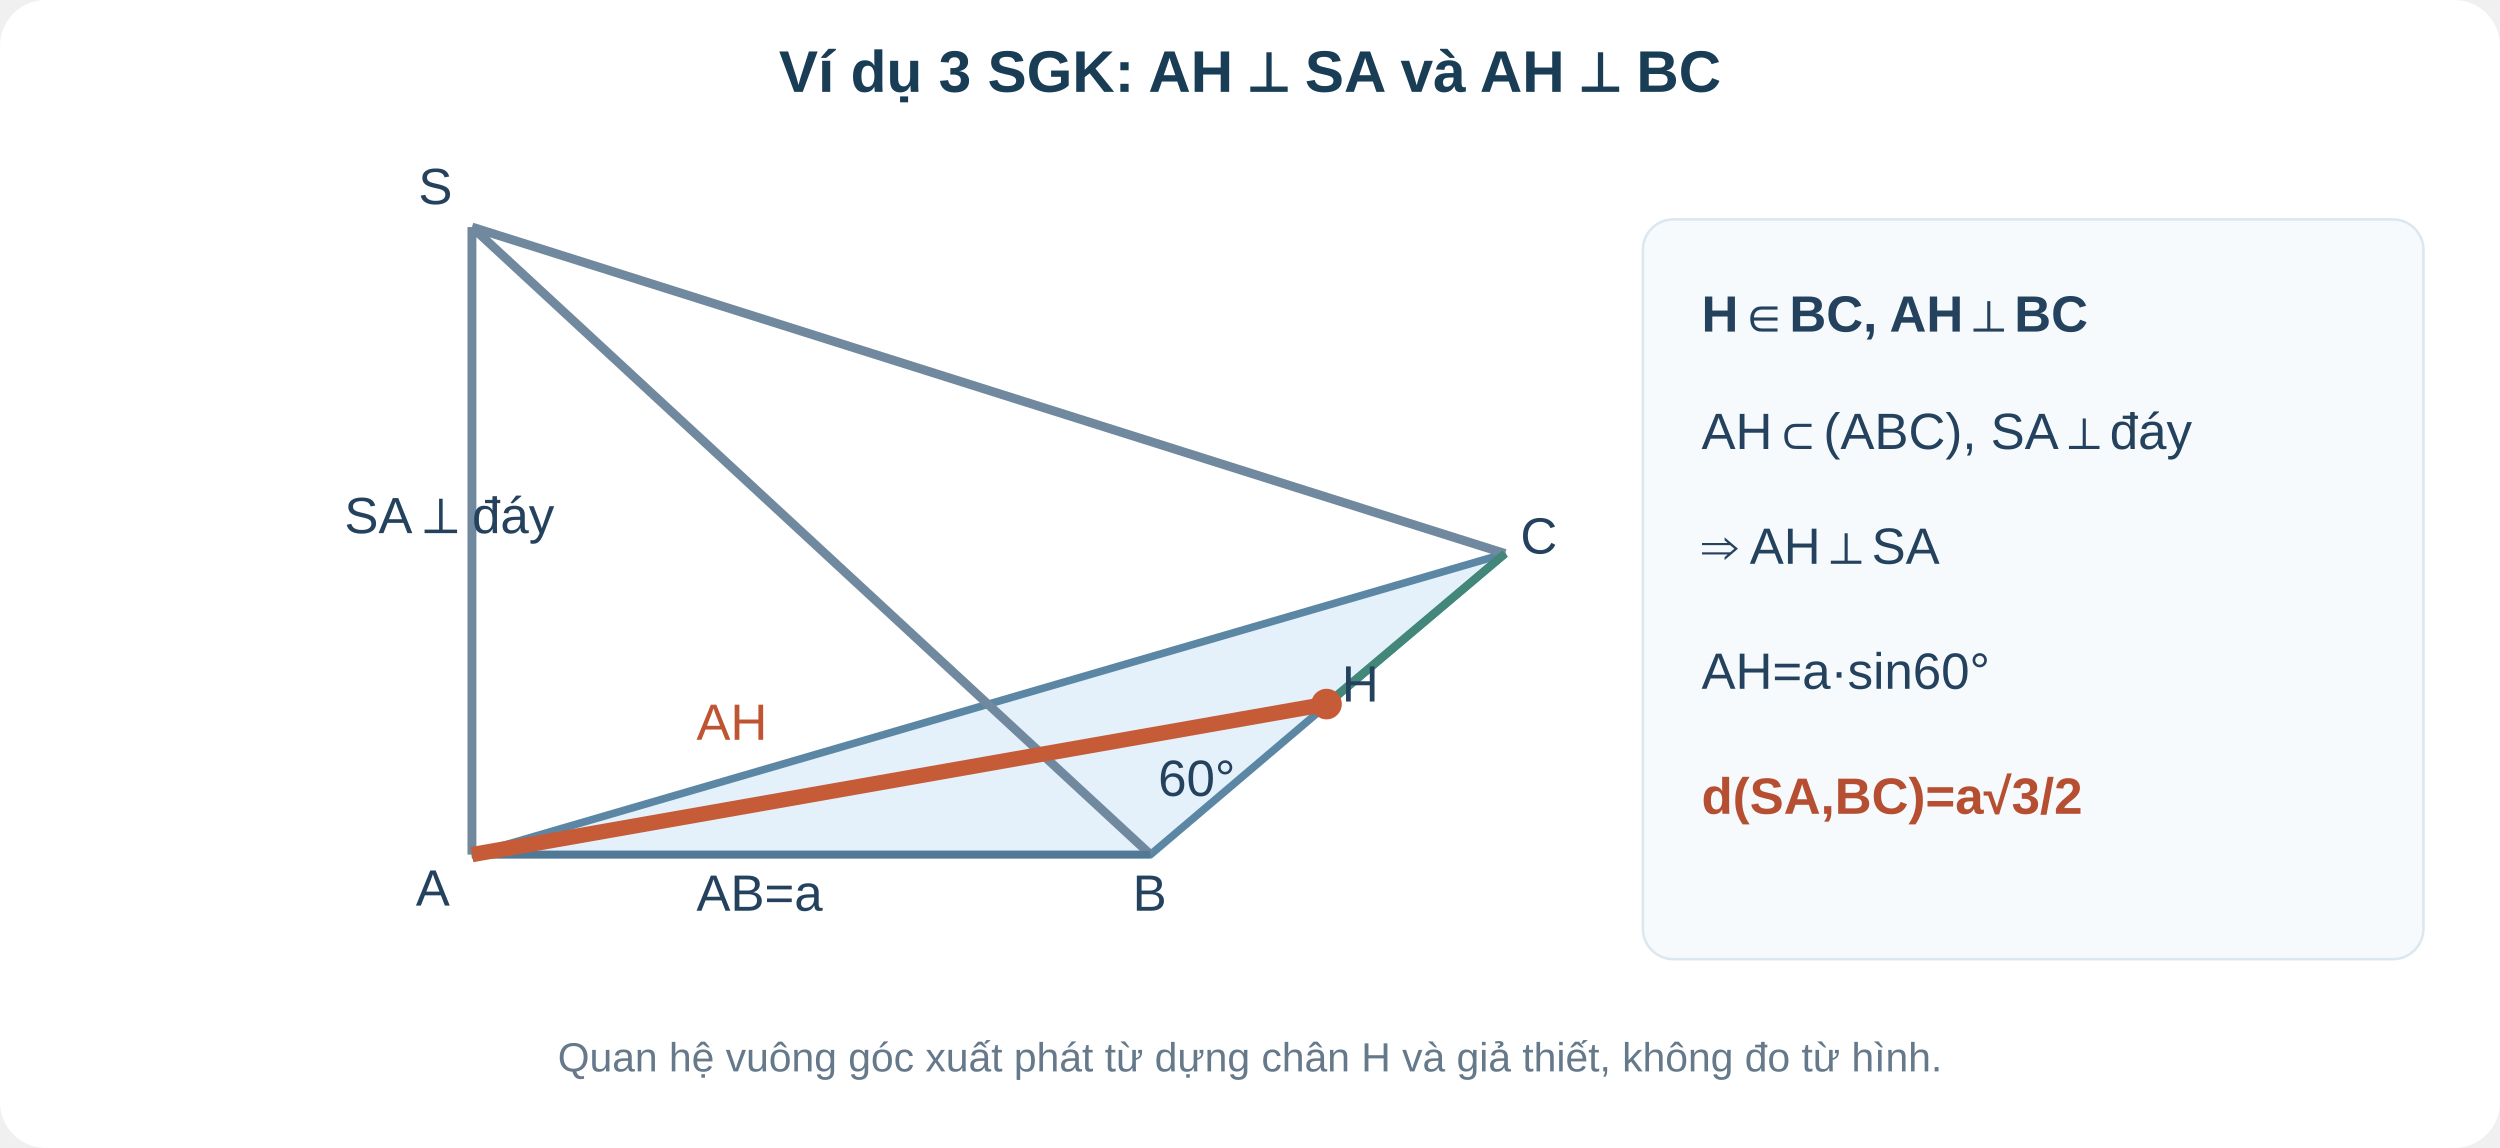
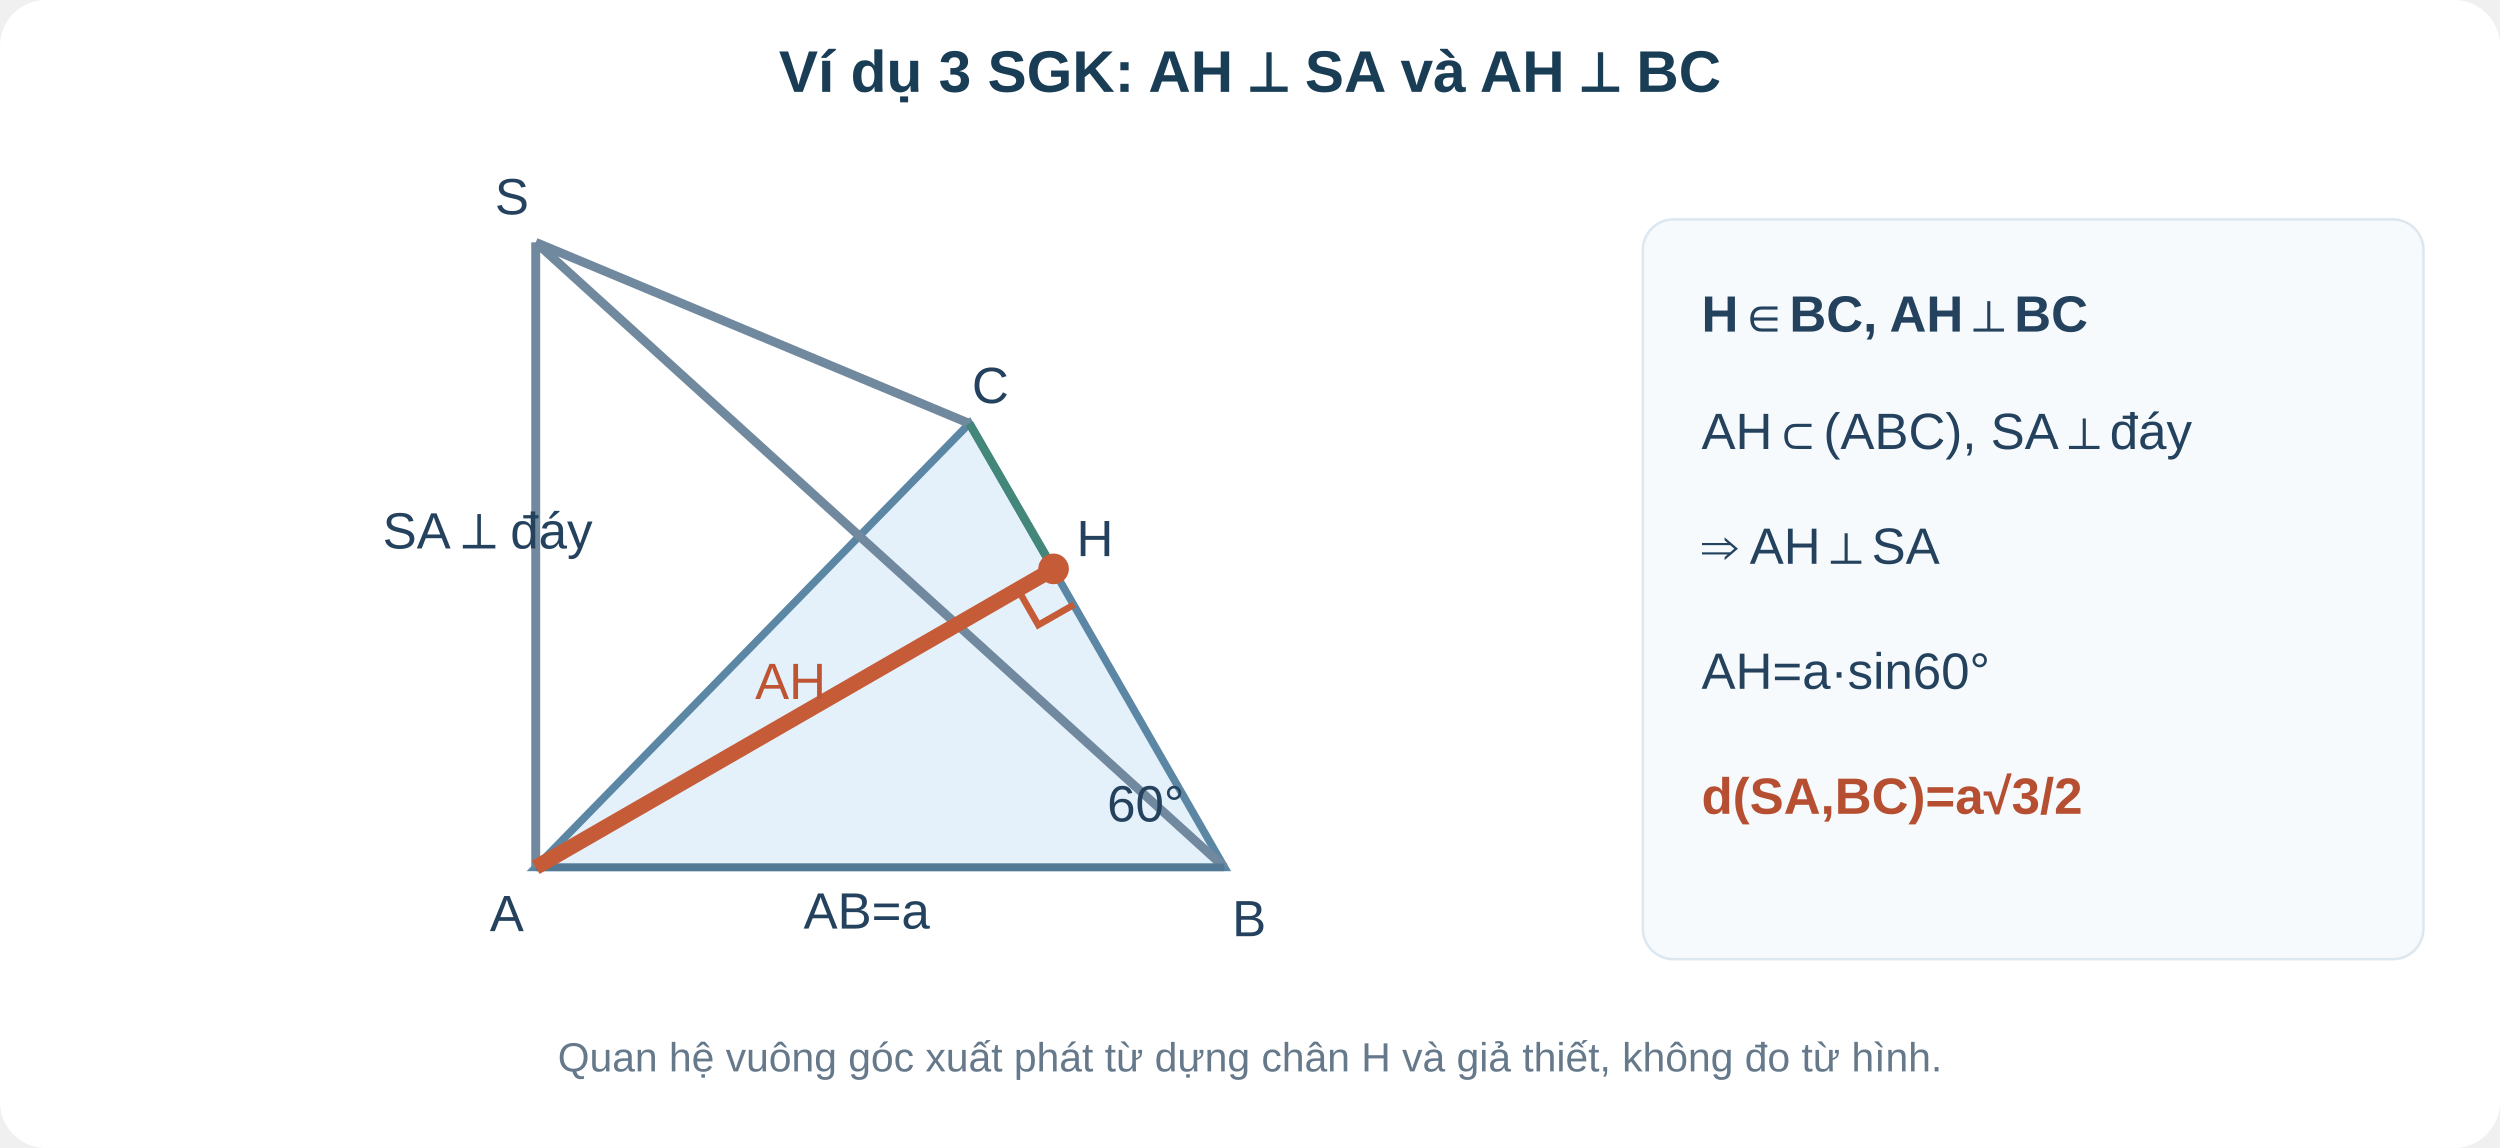
<svg xmlns="http://www.w3.org/2000/svg" viewBox="0 0 980 450" width="980" height="450" role="img" aria-labelledby="t d">
  <rect width="980" height="450" rx="18" fill="#fff" />
  <text x="490" y="36" text-anchor="middle" font-family="Arial" font-size="23" font-weight="700" fill="#1a3d56">Ví dụ 3 SGK: AH ⟂ SA và AH ⟂ BC</text>
-   <polygon points="185,335 451,335 590,217" fill="#e4f1fb" stroke="#5b87a5" stroke-width="3" />
-   <path d="M185 335 L185 89 M185 89 L451 335 M185 89 L590 217" stroke="#71899e" stroke-width="3.5" fill="none" />
-   <path d="M185 335 L451 335" stroke="#517996" stroke-width="3" />
-   <path d="M185 335 L520 276" stroke="#c65b37" stroke-width="6" />
-   <path d="M520 276 L590 217" stroke="#428779" stroke-width="3.3" />
-   <circle cx="520" cy="276" r="6" fill="#c65b37" />
+   <polygon points="210,340 480,340 380,166" fill="#e4f1fb" stroke="#5b87a5" stroke-width="3" />
+   <path d="M210 340 L210 95 M210 95 L480 340 M210 95 L380 166" stroke="#71899e" stroke-width="3.5" fill="none" />
+   <path d="M210 340 L480 340" stroke="#517996" stroke-width="3" />
+   <path d="M210 340 L413 223" stroke="#c65b37" stroke-width="6" />
+   <path d="M413 223 L380 166" stroke="#428779" stroke-width="3.3" />
+   <circle cx="413" cy="223" r="6" fill="#c65b37" />
+   <path d="M399 231 L407 245 L421 237" stroke="#c65b37" stroke-width="2.6" fill="none" />
  <g font-family="Arial" font-size="20" fill="#24425e">
-     <text x="164" y="80">S</text>
-     <text x="163" y="355">A</text>
-     <text x="444" y="357">B</text>
-     <text x="596" y="217">C</text>
-     <text x="526" y="275">H</text>
-     <text x="135" y="209">SA ⟂ đáy</text>
-     <text x="273" y="357">AB=a</text>
-     <text x="454" y="312">60°</text>
-     <text x="273" y="290" fill="#bf5433">AH</text>
+     <text x="194" y="84">S</text>
+     <text x="192" y="365">A</text>
+     <text x="483" y="367">B</text>
+     <text x="381" y="158">C</text>
+     <text x="422" y="218">H</text>
+     <text x="150" y="215">SA ⟂ đáy</text>
+     <text x="315" y="364">AB=a</text>
+     <text x="434" y="322">60°</text>
+     <text x="296" y="274" fill="#bf5433">AH</text>
    <rect x="644" y="86" width="306" height="290" rx="12" fill="#f6fafc" stroke="#dde7ef" />
    <text x="667" y="130" font-weight="700">H∈BC, AH⊥BC</text>
    <text x="667" y="176">AH⊂(ABC), SA⊥đáy</text>
    <text x="667" y="221">⇒ AH⊥SA</text>
    <text x="667" y="270">AH=a·sin60°</text>
    <text x="667" y="319" font-weight="700" fill="#b64f31">d(SA,BC)=a√3/2</text>
    <text x="490" y="420" text-anchor="middle" font-size="16" fill="#65798b">Quan hệ vuông góc xuất phát từ dựng chân H và giả thiết, không đo từ hình.</text>
  </g>
</svg>
